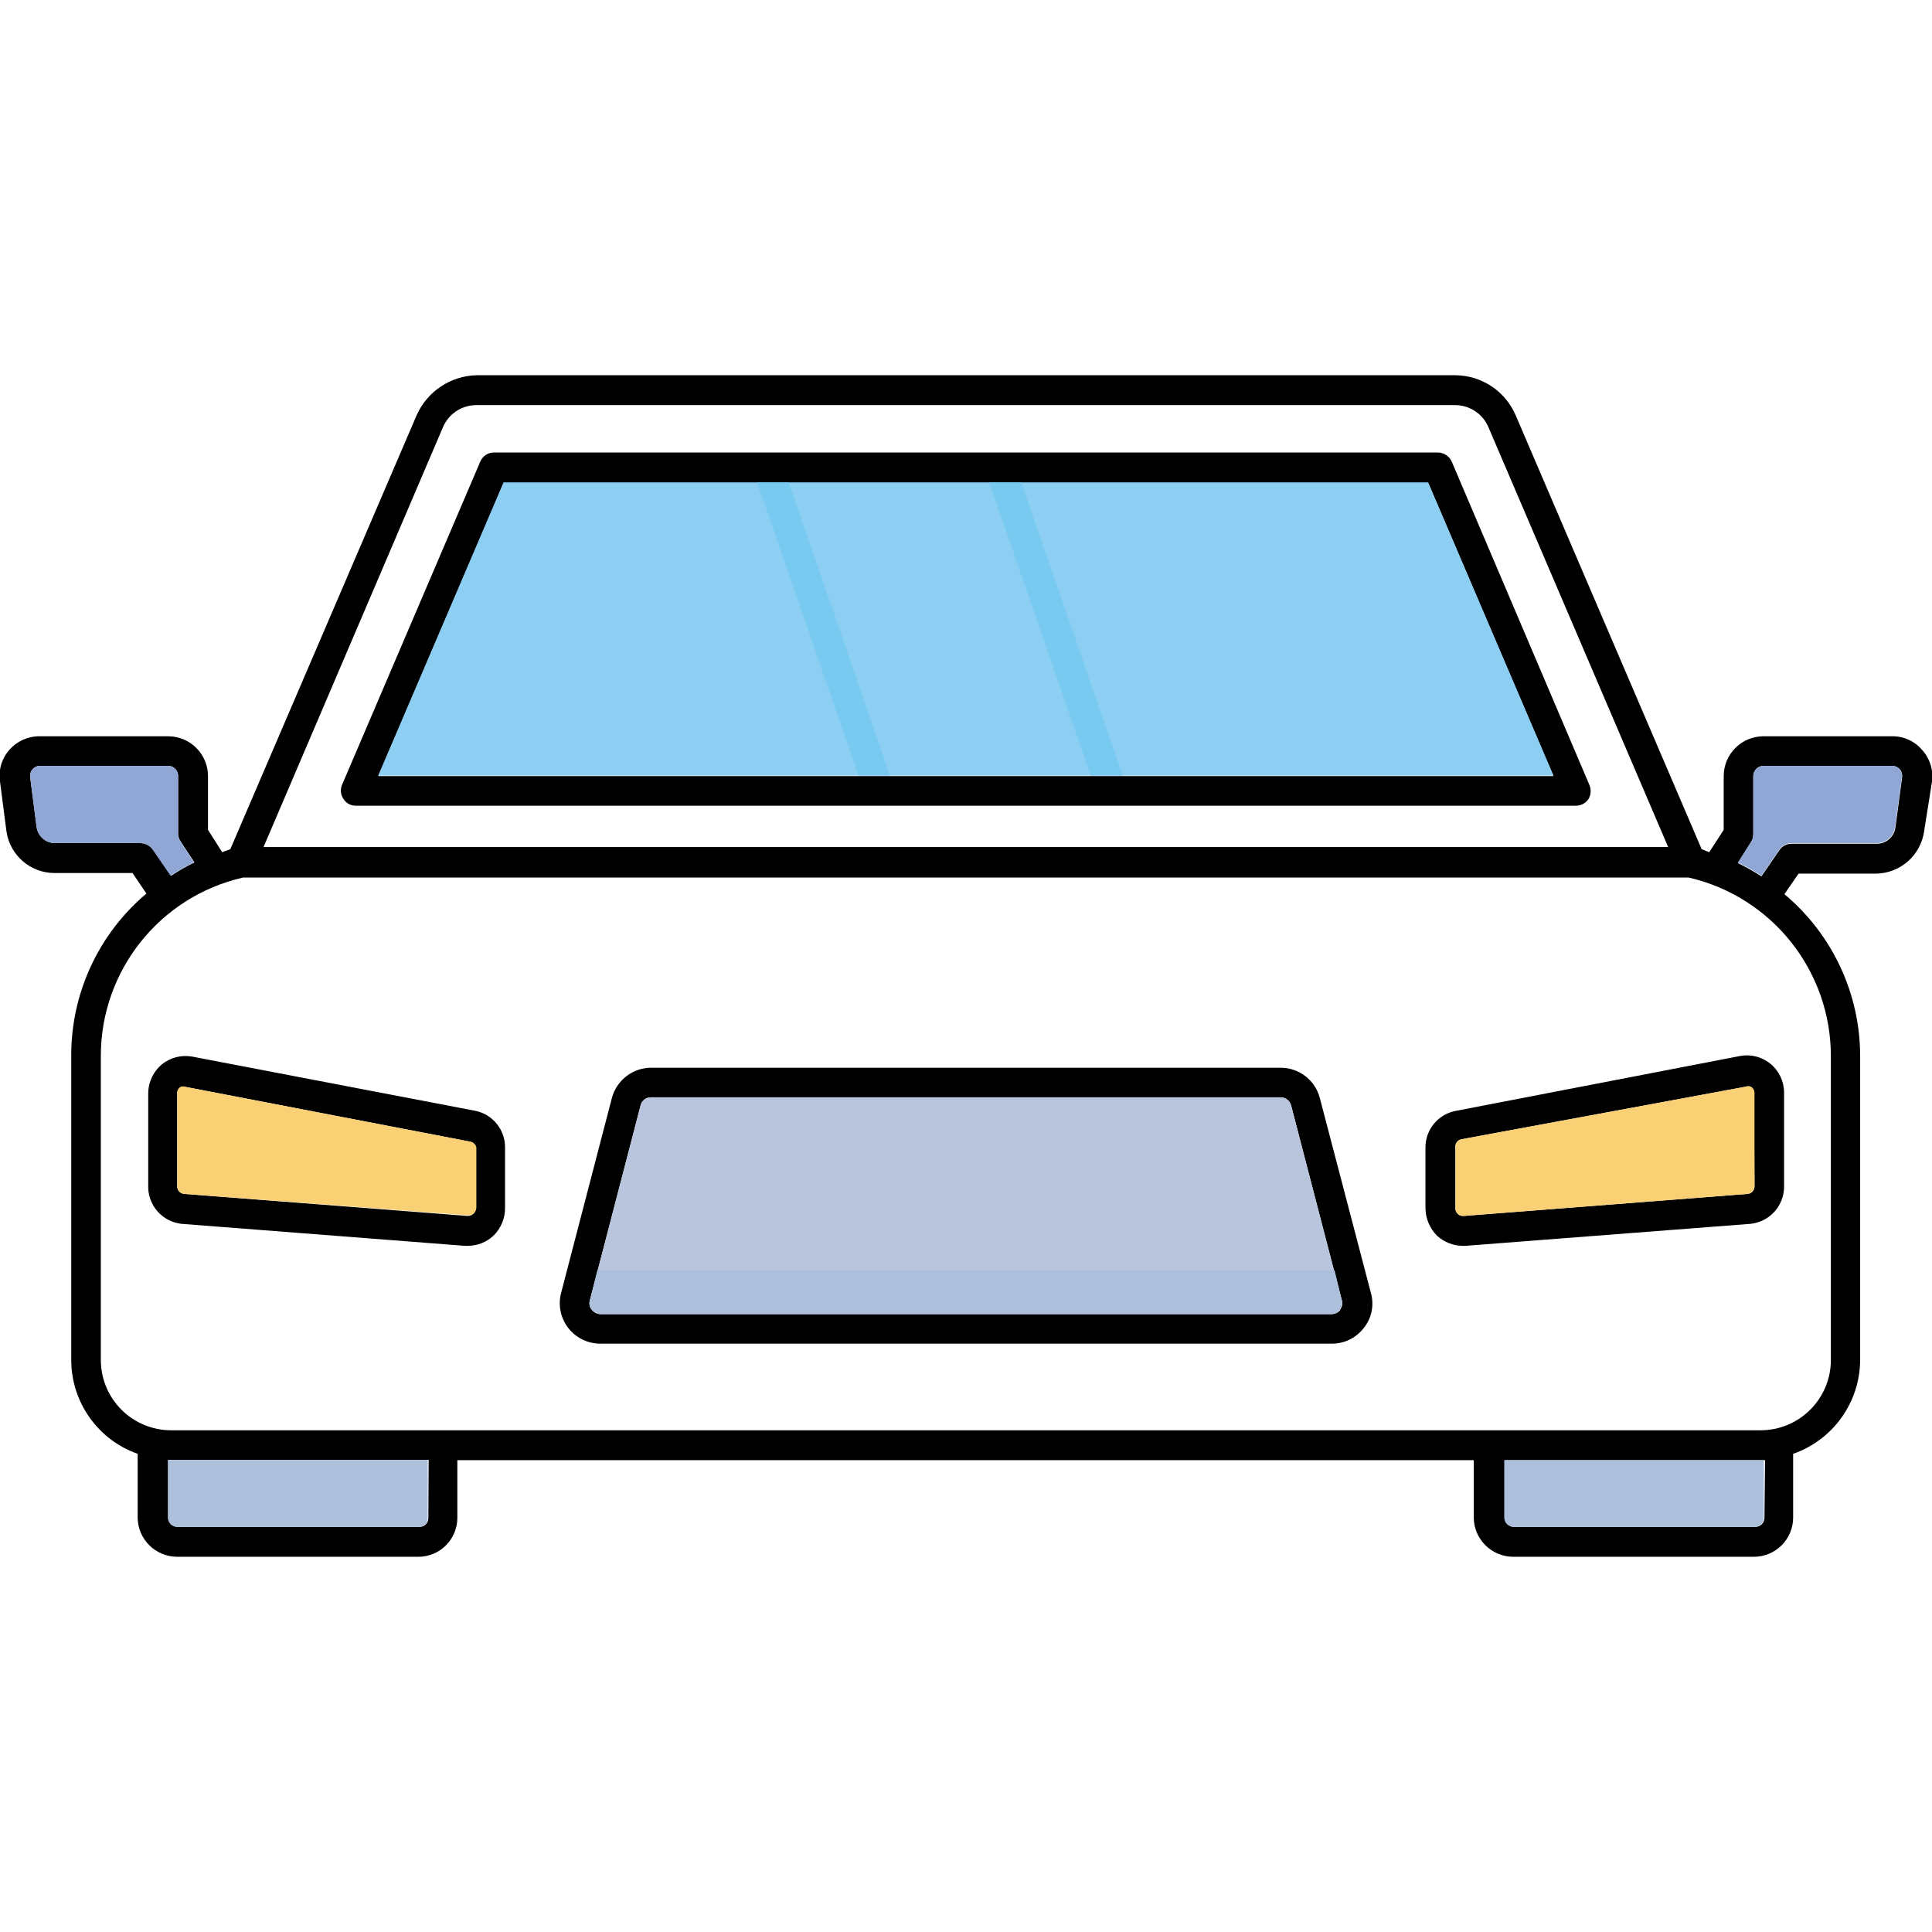
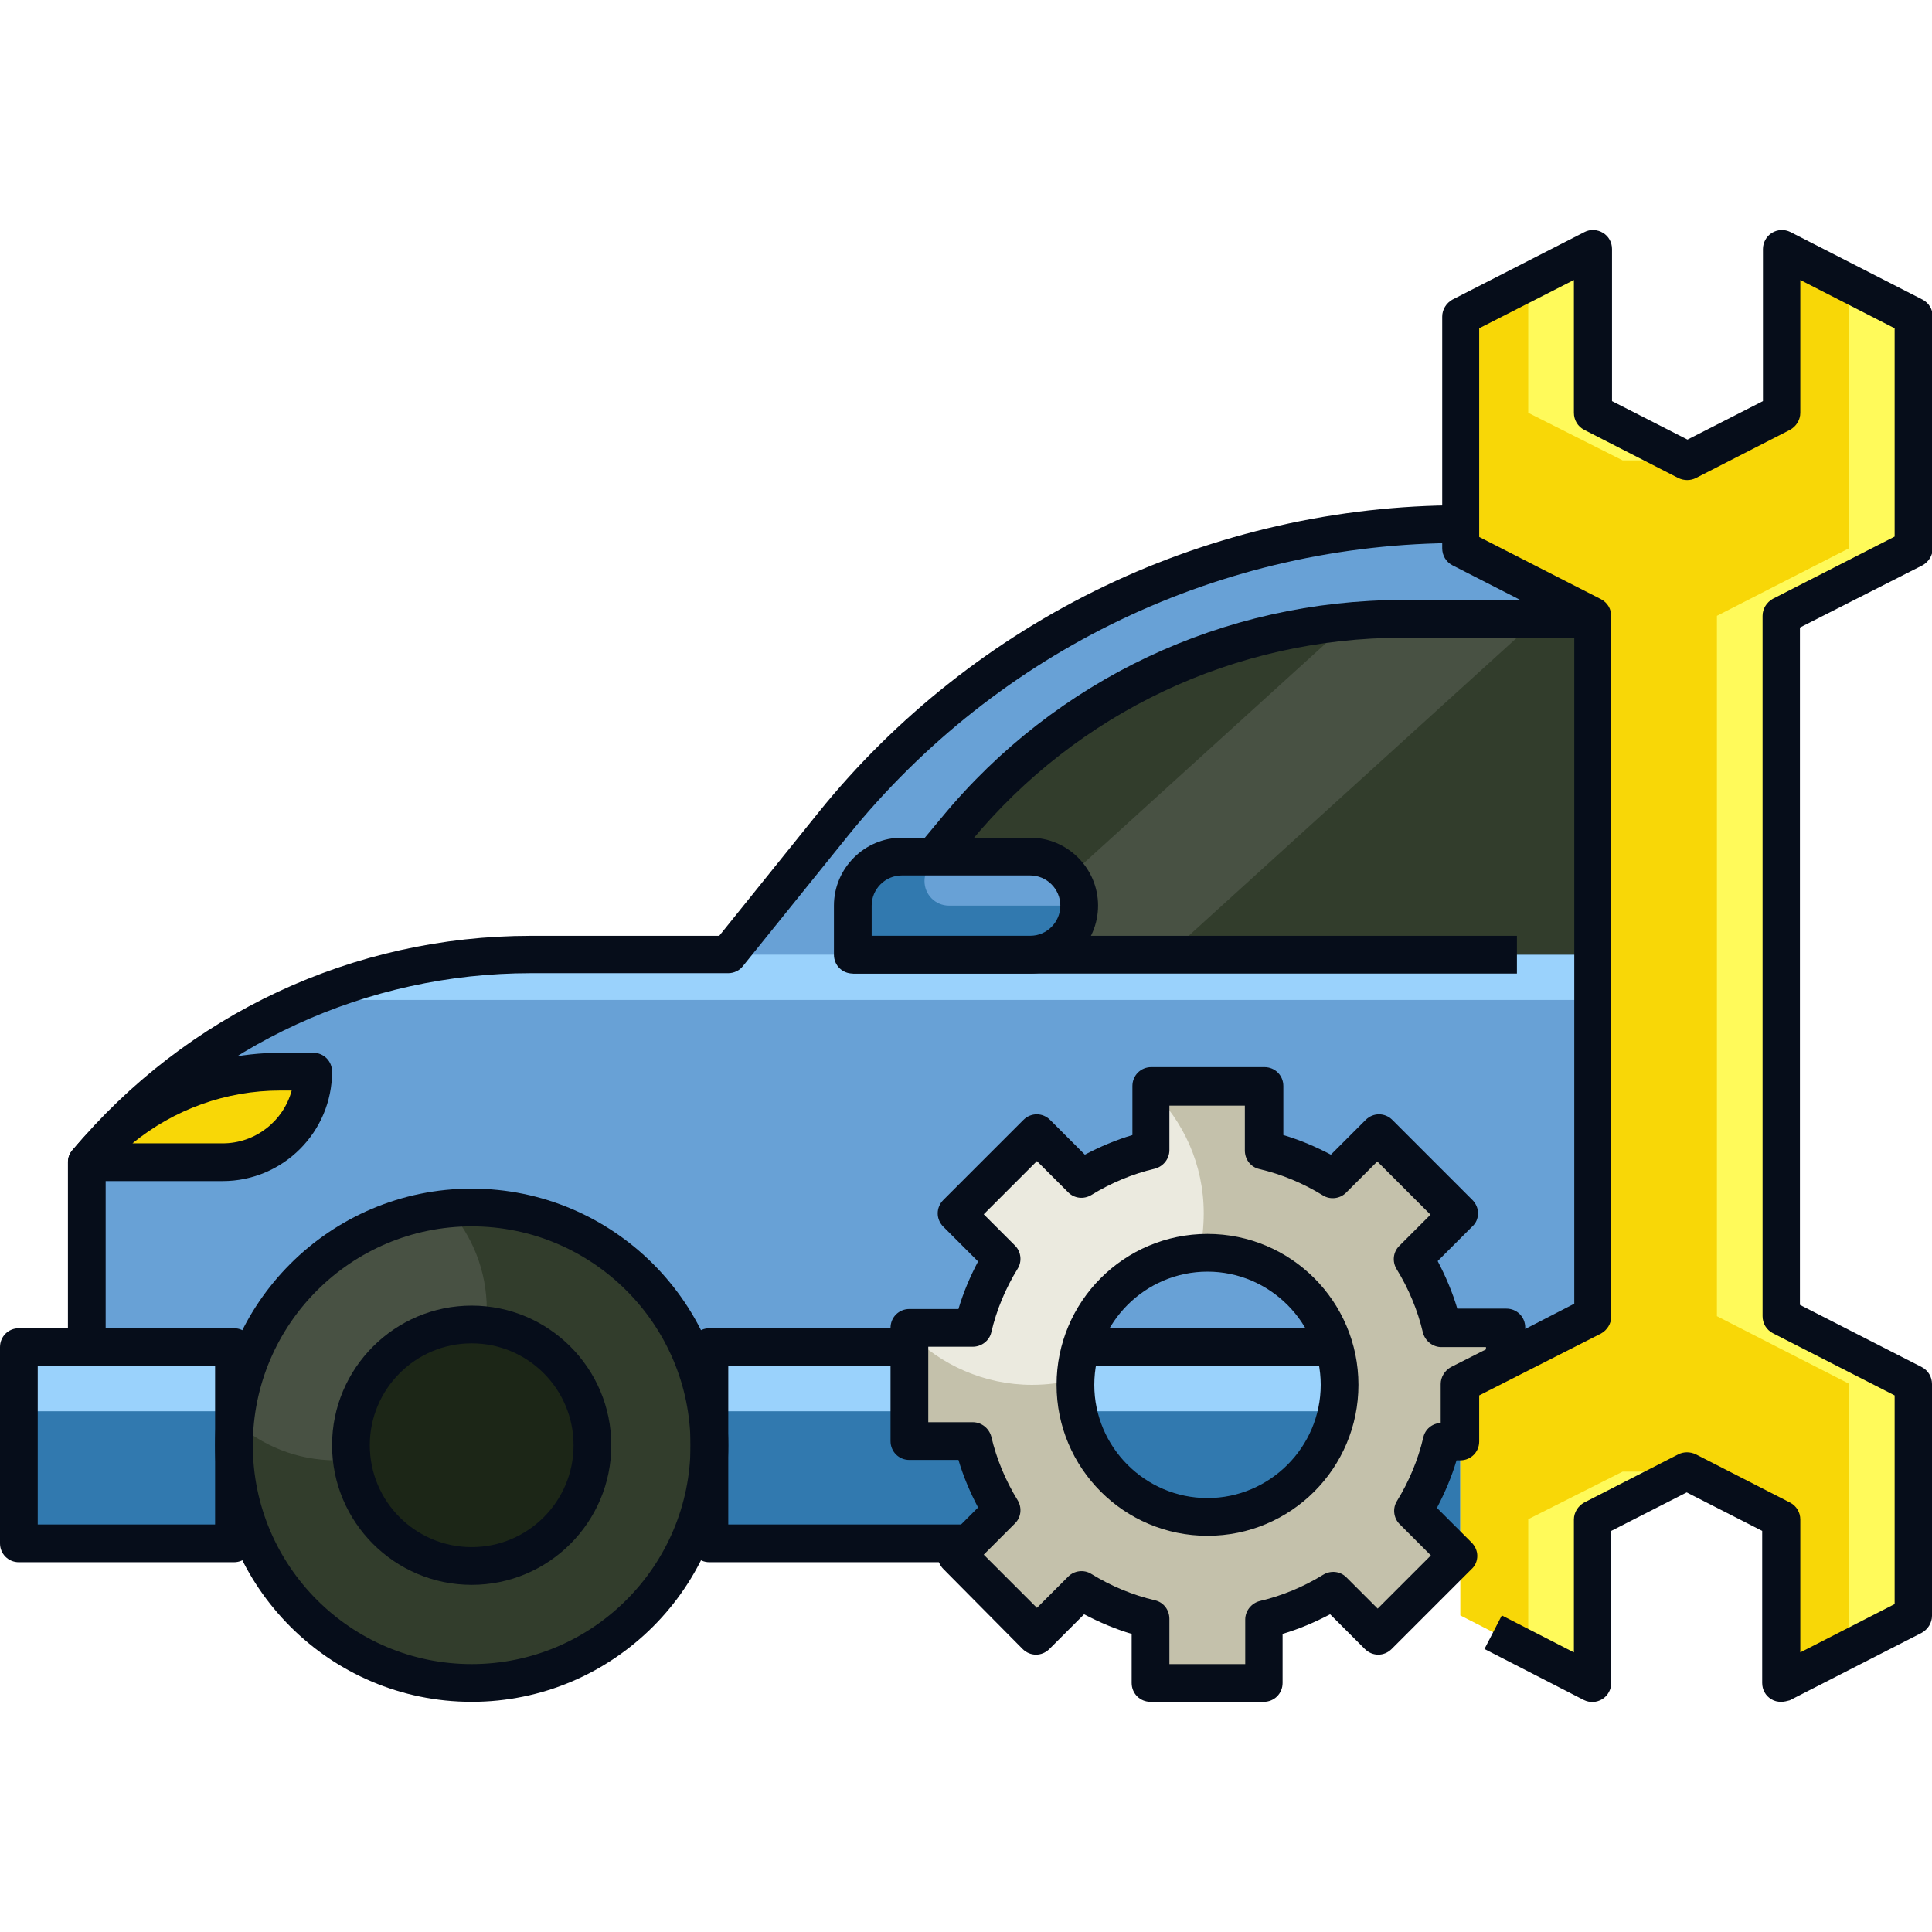
- <svg xmlns="http://www.w3.org/2000/svg" data-name="Layer 1" viewBox="0 0 64 64">
-   <path d="M52.65 26L48.09 15.29a.51.51 0 0 0-.46-.3H16.36a.49.49 0 0 0-.45.3L11.33 26a.49.49 0 0 0 .05.47.47.47 0 0 0 .4.22H52.2a.5.5 0 0 0 .42-.22A.52.52 0 0 0 52.65 26zm-40.12-.29L16.69 16H47.31l4.15 9.71zM15.76 36.8L6.36 35a1.25 1.25 0 0 0-1 .26 1.27 1.27 0 0 0-.45 1v3.1A1.24 1.24 0 0 0 6 40.54l9.4.73h.1a1.25 1.25 0 0 0 .84-.33 1.27 1.27 0 0 0 .39-.92V38A1.23 1.23 0 0 0 15.76 36.8zm0 3.22a.26.26 0 0 1-.27.26L6.1 39.55a.25.25 0 0 1-.23-.25V36.2A.23.23 0 0 1 6 36 .19.19 0 0 1 6.12 36h0l9.41 1.81a.26.26 0 0 1 .2.26zM58.65 35.24a1.23 1.23 0 0 0-1-.26L48.22 36.8a1.23 1.23 0 0 0-1 1.22v2a1.31 1.31 0 0 0 .39.92 1.27 1.27 0 0 0 .84.33h.09L58 40.54A1.24 1.24 0 0 0 59.1 39.3V36.2A1.24 1.24 0 0 0 58.65 35.24zm-.53 4.06a.25.25 0 0 1-.23.25l-9.41.73a.24.24 0 0 1-.19-.07.26.26 0 0 1-.08-.19V38a.25.25 0 0 1 .2-.26L57.82 36A.25.25 0 0 1 58 36a.23.23 0 0 1 .1.19z" />
-   <path d="M63.67,24.84a1.28,1.28,0,0,0-1-.45H58.42a1.32,1.32,0,0,0-1.32,1.32v1.78l-.48.74-.25-.1L50.21,13.76a2.19,2.19,0,0,0-2-1.33H15.8a2.23,2.23,0,0,0-2,1.33L7.63,28.13l-.27.1-.47-.74V25.71a1.32,1.32,0,0,0-1.32-1.32H1.31a1.32,1.32,0,0,0-1,.45A1.29,1.29,0,0,0,0,25.89l.21,1.62a1.61,1.61,0,0,0,1.61,1.41H4.39l.46.68A7,7,0,0,0,2.36,35V45.05a3.3,3.3,0,0,0,2.2,3.11v2.12a1.31,1.31,0,0,0,1.3,1.29h8a1.29,1.29,0,0,0,1.29-1.29V48.37H48.82v1.91a1.31,1.31,0,0,0,1.29,1.29h8a1.3,1.3,0,0,0,1.29-1.29V48.16a3.31,3.31,0,0,0,2.22-3.11V35a7,7,0,0,0-2.51-5.38l.47-.68h2.55a1.63,1.63,0,0,0,1.61-1.41L64,25.89A1.3,1.3,0,0,0,63.67,24.84Zm-49-10.68a1.2,1.2,0,0,1,1.12-.74H48.19a1.2,1.2,0,0,1,1.12.74l5.95,13.9H8.73Zm-10,13.77H1.84a.62.62,0,0,1-.63-.55L1,25.75a.34.34,0,0,1,.08-.27.32.32,0,0,1,.24-.11H5.57a.33.33,0,0,1,.33.34v1.93A.47.47,0,0,0,6,27.9l.44.67a6.41,6.41,0,0,0-.77.44l-.59-.86A.52.52,0,0,0,4.65,27.93Zm9.52,22.35a.29.29,0,0,1-.3.3h-8a.31.31,0,0,1-.31-.3V48.36h8.62Zm44.26,0a.3.3,0,0,1-.3.3h-8a.31.31,0,0,1-.3-.3V48.37h8.62ZM60.65,35V45.05a2.33,2.33,0,0,1-2.33,2.33H5.68a2.33,2.33,0,0,1-2.34-2.33V35a6.06,6.06,0,0,1,4.71-5.93H55.94A6.07,6.07,0,0,1,60.65,35Zm2.14-7.6a.62.62,0,0,1-.64.55H59.34a.48.48,0,0,0-.4.22l-.59.86a7.44,7.44,0,0,0-.78-.44L58,27.9a.47.47,0,0,0,.08-.26V25.71a.34.34,0,0,1,.34-.34h4.26a.33.33,0,0,1,.25.11.34.34,0,0,1,.08.27Z" />
-   <path fill="#90a7d6" d="M6.42 28.57a6.41 6.41 0 0 0-.77.44l-.59-.86a.52.52 0 0 0-.41-.22H1.84a.62.62 0 0 1-.63-.55L1 25.75a.34.34 0 0 1 .08-.27.32.32 0 0 1 .24-.11H5.57a.33.33 0 0 1 .33.34v1.93A.47.47 0 0 0 6 27.9zM63 25.75l-.22 1.63a.62.62 0 0 1-.64.55H59.34a.48.48 0 0 0-.4.22l-.59.86a7.44 7.44 0 0 0-.78-.44L58 27.9a.47.47 0 0 0 .08-.26V25.71a.34.34 0 0 1 .34-.34h4.26a.33.33 0 0 1 .25.11A.34.34 0 0 1 63 25.75z" />
-   <path fill="#adc0db" d="M58.43 48.36v1.92a.3.3 0 0 1-.3.3h-8a.31.31 0 0 1-.3-.3V48.37h8.62zM14.17 48.37v1.91a.29.29 0 0 1-.3.3h-8a.31.31 0 0 1-.31-.3V48.36h8.62z" />
-   <polygon fill="#8dcff2" points="51.46 25.69 12.53 25.69 16.68 15.98 47.31 15.98 51.46 25.69" />
-   <path fill="#f9d073" d="M58.12 36.2v3.1a.25.25 0 0 1-.23.25l-9.41.73a.24.24 0 0 1-.19-.07.26.26 0 0 1-.08-.19V38a.25.25 0 0 1 .2-.26L57.82 36A.25.25 0 0 1 58 36 .23.23 0 0 1 58.12 36.2zM15.78 38v2a.26.26 0 0 1-.27.26L6.1 39.55a.25.25 0 0 1-.23-.25V36.2A.23.23 0 0 1 6 36 .19.19 0 0 1 6.12 36h0l9.41 1.81A.26.26 0 0 1 15.78 38z" />
-   <path d="M45.41,42.82l-1.69-6.45a1.34,1.34,0,0,0-1.3-1H21.57a1.35,1.35,0,0,0-1.3,1l-1.68,6.45a1.34,1.34,0,0,0,1.3,1.69H44.1A1.32,1.32,0,0,0,45.17,44,1.29,1.29,0,0,0,45.41,42.82Zm-1,.56a.36.36,0,0,1-.29.15H19.89a.38.38,0,0,1-.29-.15.33.33,0,0,1-.06-.3l1.68-6.46a.35.35,0,0,1,.35-.27H42.42a.36.36,0,0,1,.35.27l1.68,6.46A.33.33,0,0,1,44.39,43.38Z" />
-   <path fill="#b8c5dc" d="M44.39,43.38a.36.36,0,0,1-.29.15H19.89a.38.38,0,0,1-.29-.15.33.33,0,0,1-.06-.3l1.68-6.46a.35.35,0,0,1,.35-.27H42.42a.36.36,0,0,1,.35.27l1.68,6.46A.33.33,0,0,1,44.39,43.38Z" />
-   <path fill="#adc0db" d="M44.39,43.38a.36.36,0,0,1-.29.15H19.88a.38.38,0,0,1-.28-.15.33.33,0,0,1-.06-.3l.25-1,.09,0H44.1l.11,0,.24,1A.33.33,0,0,1,44.39,43.38Z" />
-   <polygon fill="#78caf1" points="29.48 25.69 28.44 25.69 25.08 15.98 26.13 15.98 29.48 25.69" />
-   <polygon fill="#78caf1" points="37.19 25.69 36.13 25.69 32.77 15.98 33.83 15.98 37.19 25.69" />
+ <svg xmlns="http://www.w3.org/2000/svg" enable-background="new 0 0 512 512" viewBox="0 0 512 512">
+   <path fill="#68a1d6" d="M220.9,218.4L193,253h-52.3c-45.4,0-88.5,20.1-117.7,55l0,0v74h424V139h-60    C322.5,139,261.5,168.2,220.9,218.4z" />
+   <path fill="#9ad2fc" d="M140.7,253c-20.7,0-40.8,4-59.5,12H447v-12H193H140.7z" />
+   <circle cx="125" cy="383" r="63" fill="#323d2c" />
+   <path fill="#485143" d="M118.8,320.3C89,323.2,65.2,347,62.3,376.8C69.4,383.1,78.7,387,89,387    c22.1,0,40-17.9,40-40C129,336.7,125.1,327.4,118.8,320.3z" />
+   <circle cx="125" cy="383" r="32" fill="#1c2617" />
+   <rect width="57" height="52" x="5" y="357" fill="#9ad2fc" />
+   <rect width="57" height="35" x="5" y="374" fill="#3179af" />
+   <rect width="199" height="52" x="188" y="357" fill="#9ad2fc" />
+   <rect width="199" height="35" x="188" y="374" fill="#3179af" />
+   <path fill="#323d2c" d="M422,164h-50.2c-45.8,0-89.2,20.5-118.3,55.8L226,253h196V164z" />
+   <polygon fill="#485143" points="407.5 164 358.5 164 260.5 253 309.5 253" />
+   <path fill="#3179af" d="M273,227h-34c-7.2,0-13,5.8-13,13v13h47c7.2,0,13-5.8,13-13v0C286,232.8,280.2,227,273,227z    " />
+   <path fill="#68a1d6" d="M273,227h-21.5c-3.6,0-6.5,2.9-6.5,6.5v0c0,3.6,2.9,6.5,6.5,6.5H286l0,0    C286,232.8,280.2,227,273,227z" />
+   <path fill="#f8d707" d="M83,284h-8.6c-19.8,0-38.6,8.8-51.4,24l0,0h36C72.3,308,83,297.3,83,284L83,284z" />
+   <path fill="#c4c1ab" d="M399,382v-30h-16.8c-1.6-7-4.2-12.8-7.6-18.4l11.9-11.9l-21.2-21.2l-11.9,11.9    c-5.6-3.4-11.8-6-18.4-7.6V288h-30v16.8c-6.6,1.6-12.8,4.2-18.4,7.6l-11.9-11.9l-21.2,21.2l11.9,11.9c-3.4,5.6-6,11.4-7.6,18.4    H241v30h16.8c1.6,7,4.2,12.8,7.6,18.4l-11.9,11.9l21.2,21.2l11.9-11.9c5.6,3.4,11.8,6,18.4,7.6V446h30v-16.8    c6.6-1.6,12.8-4.2,18.4-7.6l11.9,11.9l21.2-21.2l-11.9-11.9c3.4-5.6,6-11.4,7.6-18.4H399z M320,402c-19.3,0-35-15.7-35-35    s15.7-35,35-35s35,15.7,35,35S339.3,402,320,402z" />
+   <polygon fill="#f8d707" points="507 145.3 507 83.9 472 66 472 109.4 447 122.2 422 109.4 422 66 387 83.9 387 145.3 422 163.2 422 348.8 387 366.7 387 428.1 422 446 422 402.6 447 389.8 472 402.6 472 446 507 428.1 507 366.7 472 348.8 472 163.2" />
+   <polygon fill="#fffa5a" points="430 390 405 402.6 405 437.3 422 446 422 402.6 447 390" />
+   <polygon fill="#fffa5a" points="405 74.7 405 109.4 430 122 447 122 422 109.4 422 66" />
+   <polygon fill="#fffa5a" points="507 145.3 507 83.9 490 75.2 490 145.3 455 163.2 455 348.8 490 366.7 490 436.8 507 428.1 507 366.7 472 348.8 472 163.2" />
+   <path fill="#ebeadf" d="M317.8,332.1c0.8-3.4,1.2-6.9,1.2-10.6c0-12.9-5.4-24.5-14-32.8v16.1    c-6.6,1.6-12.8,4.2-18.4,7.6l-11.9-11.9l-21.2,21.2l11.9,11.9c-3.4,5.6-6,11.4-7.6,18.4H241v1.3c8.3,8.4,19.8,13.7,32.5,13.7    c4,0,7.9-0.5,11.5-1.5C285.8,347.6,300,333.2,317.8,332.1z" />
+   <path fill="#060d1a" d="M125,451c-37.5,0-68-30.5-68-68s30.5-68,68-68s68,30.5,68,68S162.5,451,125,451z M125,325     c-32,0-58,26-58,58s26,58,58,58s58-26,58-58S157,325,125,325z" />
+   <path fill="#060d1a" d="M125 420c-20.4 0-37-16.6-37-37s16.6-37 37-37 37 16.6 37 37S145.4 420 125 420zM125 356c-14.9 0-27 12.1-27 27s12.1 27 27 27 27-12.1 27-27S139.9 356 125 356zM62 414H5c-2.8 0-5-2.2-5-5v-52c0-2.8 2.2-5 5-5h57c2.8 0 5 2.2 5 5v52C67 411.8 64.8 414 62 414zM10 404h47v-42H10V404z" />
+   <path fill="#060d1a" d="M28,357H18v-49c0-1.2,0.4-2.3,1.2-3.2C49.4,268.7,93.6,248,140.7,248h49.9l26.4-32.8     c20.3-25.2,46.5-45.9,75.8-59.9c29.2-14,61.8-21.4,94.2-21.4v10c-63.3,0-122.4,28.3-162.2,77.5l-27.9,34.6     c-0.9,1.2-2.4,1.9-3.9,1.9h-52.3c-43.5,0-84.5,18.9-112.7,51.8V357z" />
+   <path fill="#060d1a" d="M273 258h-47c-2.8 0-5-2.2-5-5v-13c0-9.9 8.1-18 18-18h34c9.9 0 18 8.1 18 18S282.9 258 273 258zM231 248h42c4.4 0 8-3.6 8-8s-3.6-8-8-8h-34c-4.4 0-8 3.6-8 8V248zM59 313H23c-1.9 0-3.7-1.1-4.5-2.9-.8-1.8-.6-3.8.7-5.3C32.9 288.4 53 279 74.4 279H83c2.8 0 5 2.2 5 5C88 300 75 313 59 313zM35.1 303H59c8.7 0 16.1-5.9 18.3-14h-3C59.9 289 46.1 294 35.1 303z" />
+   <path fill="#060d1a" d="M472,451c-0.9,0-1.8-0.2-2.6-0.7c-1.5-0.9-2.4-2.5-2.4-4.3v-40.3l-20-10.2l-20,10.2V446     c0,1.7-0.9,3.4-2.4,4.3c-1.5,0.9-3.3,1-4.9,0.2L393.4,437l4.6-8.9l19.1,9.8v-35.2c0-1.9,1.1-3.6,2.7-4.5l25-12.8     c1.4-0.7,3.1-0.7,4.6,0l25,12.8c1.7,0.9,2.7,2.6,2.7,4.5v35.2l25-12.8v-55.3l-32.3-16.5c-1.7-0.9-2.7-2.6-2.7-4.5V163.2     c0-1.9,1.1-3.6,2.7-4.5l32.3-16.5V87l-25-12.8v35.2c0,1.9-1.1,3.6-2.7,4.5l-25,12.8c-1.4,0.7-3.1,0.7-4.6,0l-25-12.8     c-1.7-0.9-2.7-2.6-2.7-4.5V74.2L392,87v55.3l32.3,16.5c1.7,0.9,2.7,2.6,2.7,4.5v185.6c0,1.9-1.1,3.6-2.7,4.5L392,369.8V382     c0,2.8-2.2,5-5,5h-1c-1.3,4.4-3.1,8.6-5.2,12.6l9.2,9.2c0.9,0.9,1.5,2.2,1.5,3.5s-0.5,2.6-1.5,3.5L368.8,437c-2,2-5.1,2-7.1,0     l-9.2-9.2c-4,2.1-8.2,3.9-12.6,5.2v13c0,2.8-2.2,5-5,5h-30c-2.8,0-5-2.2-5-5v-13c-4.4-1.3-8.6-3.1-12.6-5.2l-9.2,9.2     c-2,2-5.1,2-7.1,0L250,415.8c-2-2-2-5.1,0-7.1l9.2-9.2c-2.1-4-3.9-8.2-5.2-12.6h-13c-2.8,0-5-2.2-5-5v-30c0-2.8,2.2-5,5-5h13     c1.3-4.4,3.1-8.6,5.2-12.6l-9.2-9.2c-2-2-2-5.1,0-7.1l21.2-21.2c2-2,5.1-2,7.1,0l9.2,9.2c4-2.1,8.2-3.9,12.6-5.2v-13     c0-2.8,2.2-5,5-5h30c2.8,0,5,2.2,5,5v13c4.4,1.3,8.6,3.1,12.6,5.2l9.2-9.2c2-2,5.1-2,7.1,0l21.2,21.2c0.9,0.9,1.5,2.2,1.5,3.5     s-0.5,2.6-1.5,3.5l-9.2,9.2c2.1,4,3.9,8.2,5.2,12.6h13c2.8,0,5,2.2,5,5v0.4l13-6.7V166.3l-32.3-16.5c-1.7-0.9-2.7-2.6-2.7-4.5     V83.9c0-1.9,1.1-3.6,2.7-4.5l35-17.9c1.5-0.8,3.4-0.7,4.9,0.2c1.5,0.9,2.4,2.5,2.4,4.3v40.3l20,10.2l20-10.2V66     c0-1.7,0.9-3.4,2.4-4.3s3.3-1,4.9-0.2l35,17.9c1.7,0.9,2.7,2.6,2.7,4.5v61.4c0,1.9-1.1,3.6-2.7,4.5L477,166.3v179.5l32.3,16.5     c1.7,0.9,2.7,2.6,2.7,4.5v61.4c0,1.9-1.1,3.6-2.7,4.5l-35,17.9C473.6,450.8,472.8,451,472,451z M310,441h20v-11.8     c0-2.3,1.6-4.3,3.8-4.9c6-1.4,11.7-3.8,16.9-7c2-1.2,4.5-0.9,6.1,0.7l8.3,8.3l14.1-14.1l-8.3-8.3c-1.6-1.6-1.9-4.2-0.7-6.1     c3.2-5.2,5.6-10.9,7-16.9c0.5-2.2,2.4-3.7,4.6-3.8v-10.3c0-1.9,1.1-3.6,2.7-4.5l9.3-4.7V357h-11.8c-2.3,0-4.3-1.6-4.9-3.8     c-1.4-6-3.8-11.7-7-16.9c-1.2-2-0.9-4.5,0.7-6.1l8.3-8.3l-14.1-14.1l-8.3,8.3c-1.6,1.6-4.2,1.9-6.1,0.7c-5.2-3.2-10.9-5.6-16.9-7     c-2.2-0.5-3.8-2.5-3.8-4.9V293h-20v11.8c0,2.3-1.6,4.3-3.8,4.9c-6,1.4-11.7,3.8-16.9,7c-2,1.2-4.5,0.9-6.1-0.7l-8.3-8.3     l-14.1,14.1l8.3,8.3c1.6,1.6,1.9,4.2,0.7,6.1c-3.2,5.2-5.6,10.9-7,16.9c-0.5,2.2-2.6,3.8-4.9,3.8H246v20h11.8     c2.3,0,4.3,1.6,4.9,3.8c1.4,6,3.8,11.7,7,16.9c1.2,2,0.9,4.5-0.7,6.1l-8.3,8.3l14.1,14.1l8.3-8.3c1.6-1.6,4.2-1.9,6.1-0.7     c5.2,3.2,10.9,5.6,16.9,7c2.2,0.5,3.8,2.5,3.8,4.9V441z M320,407c-22.1,0-40-17.9-40-40s17.9-40,40-40s40,17.9,40,40     S342.1,407,320,407z M320,337c-16.5,0-30,13.5-30,30s13.5,30,30,30s30-13.5,30-30S336.5,337,320,337z" />
+   <path fill="#060d1a" d="M251.3,230.2l-7.7-6.4l6-7.2C279.8,180,324.3,159,371.8,159H422v10h-50.2     c-44.5,0-86.2,19.7-114.5,54L251.3,230.2z" />
+   <rect width="176" height="10" x="226" y="248" fill="#060d1a" />
+   <path fill="#060d1a" d="M256.8,414H188c-2.8,0-5-2.2-5-5v-52c0-2.8,2.2-5,5-5h53v10h-48v42h63.8V414z" />
+   <rect width="67.1" height="10" x="286.5" y="352" fill="#060d1a" />
</svg>
